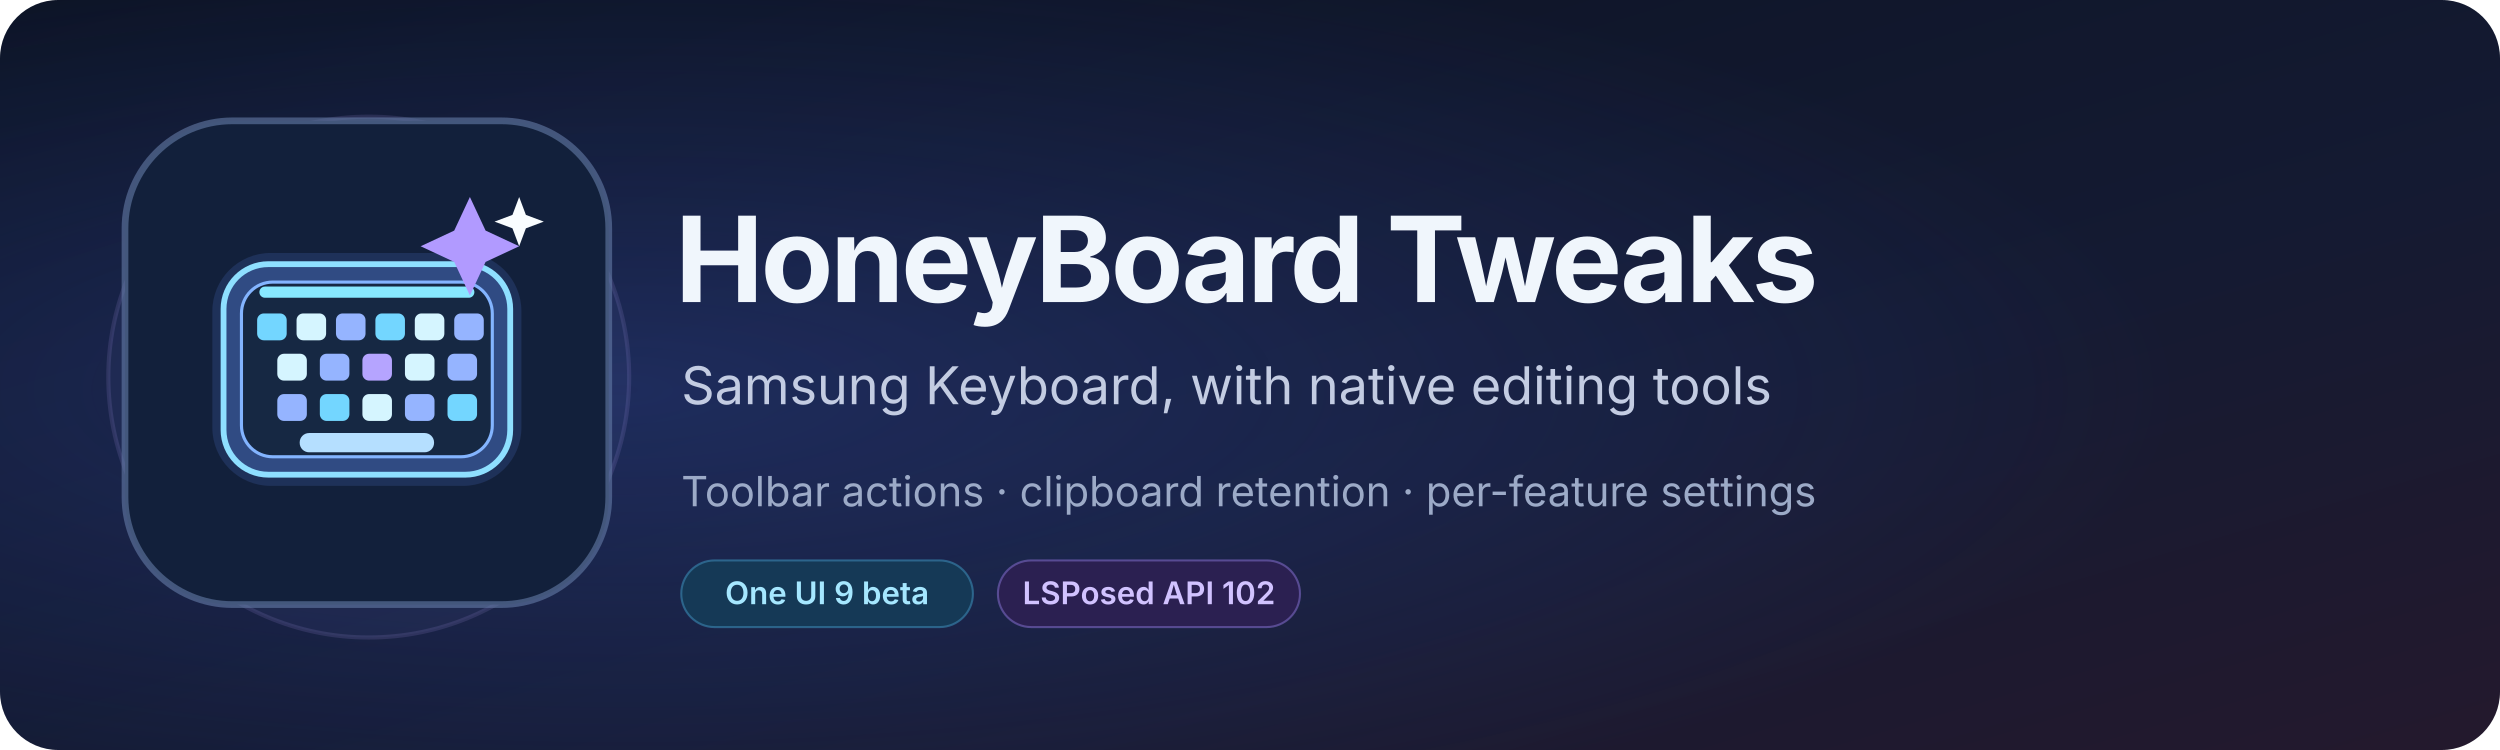
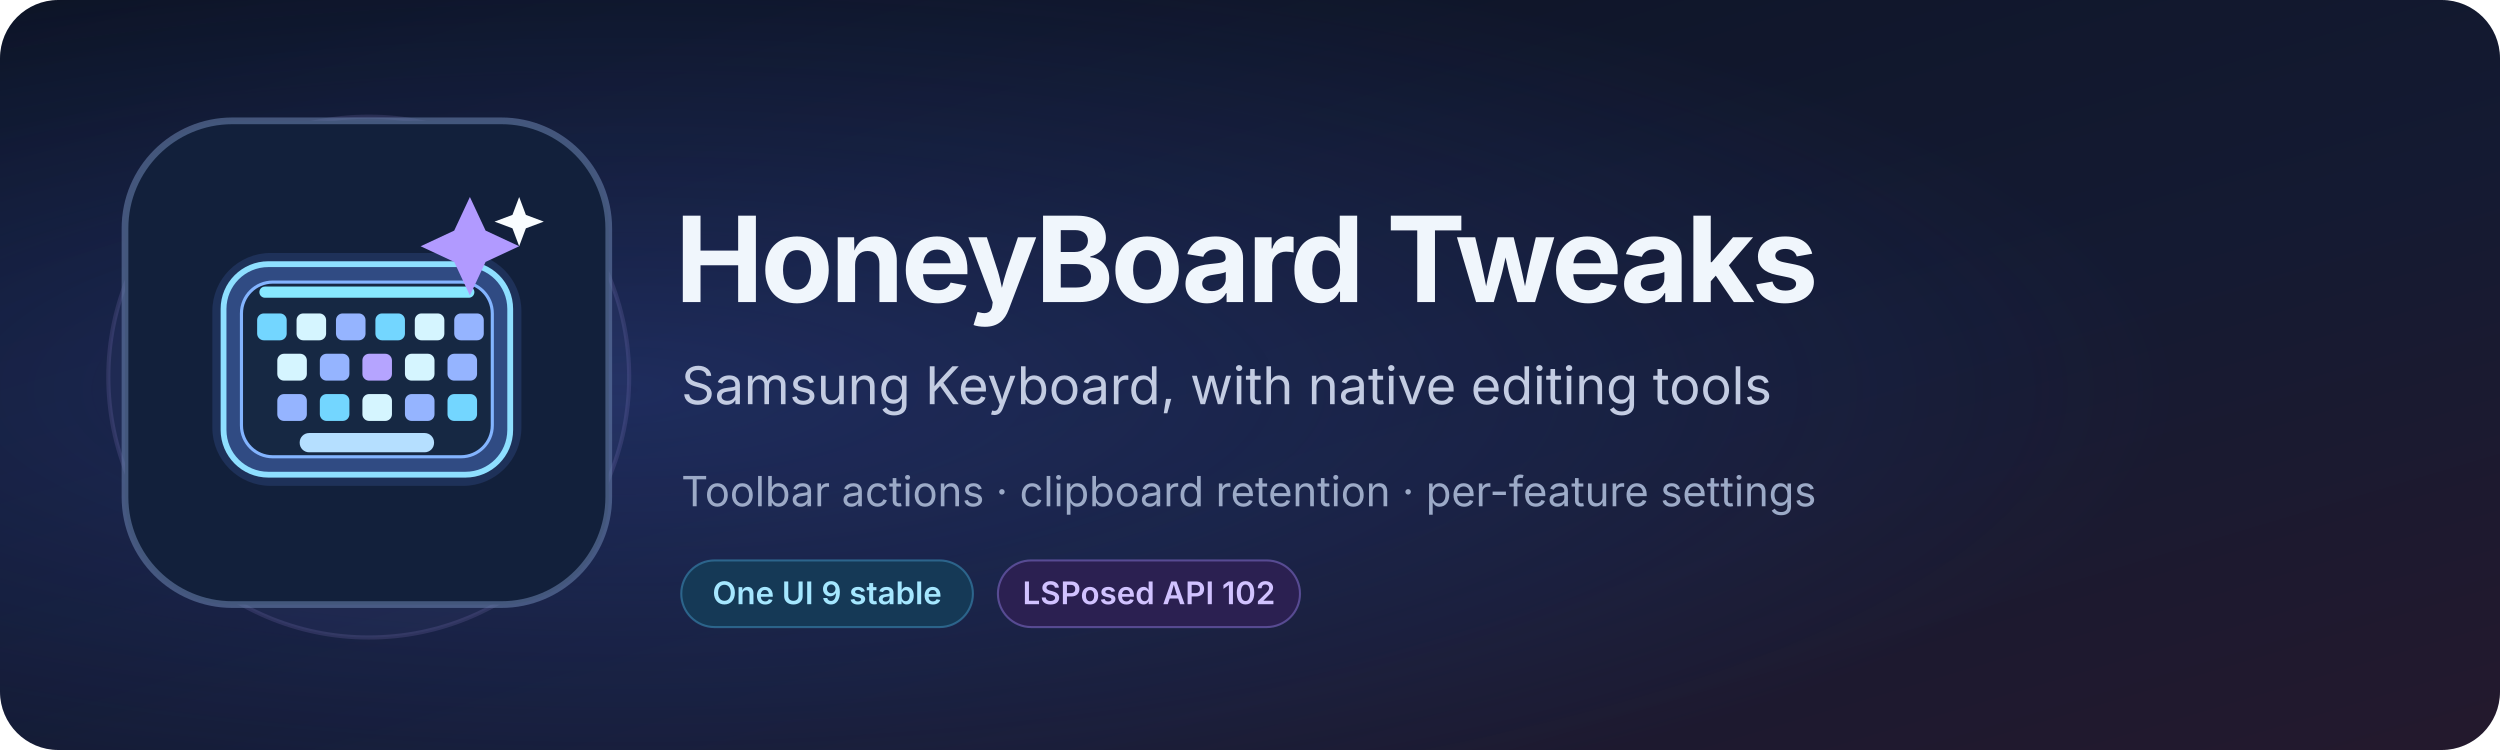
<svg xmlns="http://www.w3.org/2000/svg" width="1200" height="360" viewBox="0 0 1200 360" role="img" aria-labelledby="title desc">
  <defs>
    <linearGradient id="bg" x1="0" y1="0" x2="1" y2="1">
      <stop stop-color="#0B1222" />
      <stop offset=".6" stop-color="#141A32" />
      <stop offset="1" stop-color="#24192D" />
    </linearGradient>
    <radialGradient id="light" cx=".25" cy=".52" r=".62">
      <stop stop-color="#496EF5" stop-opacity=".24" />
      <stop offset="1" stop-color="#496EF5" stop-opacity="0" />
    </radialGradient>
  </defs>
  <rect width="1200" height="360" rx="28" fill="url(#bg)" />
  <rect width="1200" height="360" rx="28" fill="url(#light)" />
  <circle cx="177" cy="181" r="125" fill="#8FAAFF" fill-opacity=".05" stroke="#B3A1F7" stroke-opacity=".14" stroke-width="2" />
  <g transform="translate(60 58) scale(2.15)">
    <path d="M24 0H84A24 24 0 0 1 108 24V84A24 24 0 0 1 84 108H24A24 24 0 0 1 0 84V24A24 24 0 0 1 24 0Z" fill="#12203B" stroke="#657CA7" stroke-opacity=".6" stroke-width="1.5" />
    <path d="M32.5 29.5H75.5A13 13 0 0 1 88.5 42.5V68.5A13 13 0 0 1 75.5 81.5H32.5A13 13 0 0 1 19.5 68.5V42.5A13 13 0 0 1 32.5 29.5Z" fill="#608BF6" opacity=".16" />
    <path d="M32 32H76A10 10 0 0 1 86 42V69A10 10 0 0 1 76 79H32A10 10 0 0 1 22 69V42A10 10 0 0 1 32 32Z" fill="#304B83" stroke="#8EDFFF" stroke-width="1.3" />
    <path d="M33 36H75A7 7 0 0 1 82 43V68A7 7 0 0 1 75 75H33A7 7 0 0 1 26 68V43A7 7 0 0 1 33 36Z" fill="#162843" stroke="#83B4FF" stroke-width=".7" />
    <path d="M31.25 37H76.75A1.25 1.25 0 0 1 78 38.25V38.25A1.25 1.25 0 0 1 76.75 39.5H31.25A1.25 1.25 0 0 1 30 38.25V38.25A1.25 1.25 0 0 1 31.25 37Z" fill="#87E8FF" />
    <path d="M31 43H34.6A1.5 1.5 0 0 1 36.1 44.5V47.5A1.5 1.5 0 0 1 34.6 49H31A1.5 1.5 0 0 1 29.5 47.5V44.5A1.5 1.5 0 0 1 31 43Z" fill="#73D6FF" />
    <path d="M39.8 43H43.4A1.5 1.5 0 0 1 44.9 44.5V47.5A1.5 1.5 0 0 1 43.4 49H39.8A1.5 1.5 0 0 1 38.3 47.5V44.5A1.5 1.5 0 0 1 39.8 43Z" fill="#D5F5FF" />
    <path d="M48.6 43H52.2A1.5 1.5 0 0 1 53.7 44.5V47.5A1.5 1.5 0 0 1 52.2 49H48.6A1.5 1.5 0 0 1 47.1 47.5V44.5A1.5 1.5 0 0 1 48.6 43Z" fill="#95B4FF" />
    <path d="M57.4 43H61A1.5 1.5 0 0 1 62.5 44.5V47.5A1.5 1.5 0 0 1 61 49H57.4A1.5 1.5 0 0 1 55.9 47.5V44.5A1.5 1.5 0 0 1 57.4 43Z" fill="#73D6FF" />
    <path d="M66.2 43H69.8A1.5 1.5 0 0 1 71.3 44.5V47.5A1.5 1.5 0 0 1 69.8 49H66.2A1.5 1.5 0 0 1 64.7 47.5V44.5A1.5 1.5 0 0 1 66.2 43Z" fill="#D5F5FF" />
    <path d="M75 43H78.6A1.5 1.5 0 0 1 80.1 44.5V47.5A1.5 1.5 0 0 1 78.6 49H75A1.5 1.5 0 0 1 73.5 47.5V44.5A1.5 1.5 0 0 1 75 43Z" fill="#95B4FF" />
    <path d="M35.5 52H39.1A1.5 1.5 0 0 1 40.6 53.5V56.5A1.5 1.5 0 0 1 39.1 58H35.5A1.5 1.5 0 0 1 34 56.5V53.5A1.5 1.5 0 0 1 35.5 52Z" fill="#D5F5FF" />
    <path d="M45 52H48.6A1.5 1.5 0 0 1 50.1 53.5V56.5A1.5 1.5 0 0 1 48.6 58H45A1.5 1.5 0 0 1 43.5 56.5V53.5A1.5 1.5 0 0 1 45 52Z" fill="#95B4FF" />
    <path d="M54.5 52H58.1A1.5 1.5 0 0 1 59.6 53.5V56.5A1.5 1.5 0 0 1 58.1 58H54.5A1.5 1.5 0 0 1 53 56.5V53.5A1.5 1.5 0 0 1 54.5 52Z" fill="#B5A4FF" />
    <path d="M64 52H67.6A1.5 1.5 0 0 1 69.1 53.5V56.5A1.5 1.5 0 0 1 67.6 58H64A1.5 1.5 0 0 1 62.5 56.5V53.5A1.5 1.5 0 0 1 64 52Z" fill="#D5F5FF" />
    <path d="M73.5 52H77.1A1.5 1.5 0 0 1 78.6 53.5V56.5A1.5 1.5 0 0 1 77.1 58H73.5A1.5 1.5 0 0 1 72 56.5V53.5A1.5 1.5 0 0 1 73.5 52Z" fill="#95B4FF" />
    <path d="M35.5 61H39.1A1.5 1.5 0 0 1 40.6 62.5V65.5A1.5 1.5 0 0 1 39.1 67H35.5A1.5 1.5 0 0 1 34 65.5V62.5A1.5 1.5 0 0 1 35.5 61Z" fill="#95B4FF" />
    <path d="M45 61H48.6A1.5 1.5 0 0 1 50.1 62.5V65.5A1.5 1.5 0 0 1 48.6 67H45A1.5 1.5 0 0 1 43.5 65.5V62.5A1.5 1.5 0 0 1 45 61Z" fill="#73D6FF" />
    <path d="M54.5 61H58.1A1.5 1.5 0 0 1 59.6 62.5V65.5A1.5 1.5 0 0 1 58.1 67H54.5A1.5 1.5 0 0 1 53 65.5V62.5A1.5 1.5 0 0 1 54.5 61Z" fill="#D5F5FF" />
    <path d="M64 61H67.6A1.5 1.5 0 0 1 69.1 62.5V65.5A1.5 1.5 0 0 1 67.6 67H64A1.5 1.5 0 0 1 62.5 65.5V62.5A1.5 1.5 0 0 1 64 61Z" fill="#95B4FF" />
    <path d="M73.5 61H77.1A1.5 1.5 0 0 1 78.6 62.5V65.5A1.5 1.5 0 0 1 77.1 67H73.5A1.5 1.5 0 0 1 72 65.5V62.5A1.5 1.5 0 0 1 73.5 61Z" fill="#73D6FF" />
    <path d="M41.1 69.7H66.9A2.1 2.1 0 0 1 69 71.8V71.9A2.1 2.1 0 0 1 66.9 74H41.1A2.1 2.1 0 0 1 39 71.9V71.8A2.1 2.1 0 0 1 41.1 69.7Z" fill="#B5DFFF" />
    <path d="M77 17L80.5 24.5L88 28L80.5 31.5L77 39L73.5 31.5L66 28L73.5 24.5Z" fill="#B19AFF" />
    <path d="M88 17L89.5 21L93.5 22.5L89.5 24L88 28L86.5 24L82.5 22.5L86.5 21Z" fill="#F9FDFF" />
  </g>
  <text x="324" y="145" fill="#F0F6FC" font-family="Inter, Segoe UI, Arial, sans-serif" font-size="57" font-weight="700" letter-spacing="-1.5">HoneyBoard Tweaks</text>
  <text x="327" y="194" fill="#C3CCE2" font-family="Inter, Segoe UI, Arial, sans-serif" font-size="25">Samsung Keyboard, with native editing tools</text>
  <text x="327" y="243" fill="#9CAAC7" font-family="Inter, Segoe UI, Arial, sans-serif" font-size="20">Toolbar actions · clipboard retention · per-feature settings</text>
  <rect x="327" y="269" width="140" height="32" rx="16" fill="#153956" stroke="#367BA4" stroke-opacity=".7" />
-   <text x="397" y="290" fill="#A5E7FF" font-family="Inter, Segoe UI, Arial, sans-serif" font-size="15" font-weight="600" text-anchor="middle">One UI 9 beta</text>
+   <text x="397" y="290" fill="#A5E7FF" font-family="Inter, Segoe UI, Arial, sans-serif" font-size="15" font-weight="600" text-anchor="middle">One UI 9 stable</text>
  <rect x="479" y="269" width="145" height="32" rx="16" fill="#2B2051" stroke="#6E5DB1" stroke-opacity=".7" />
  <text x="551.5" y="290" fill="#D1C2FF" font-family="Inter, Segoe UI, Arial, sans-serif" font-size="15" font-weight="600" text-anchor="middle">LSPosed API 102</text>
</svg>
